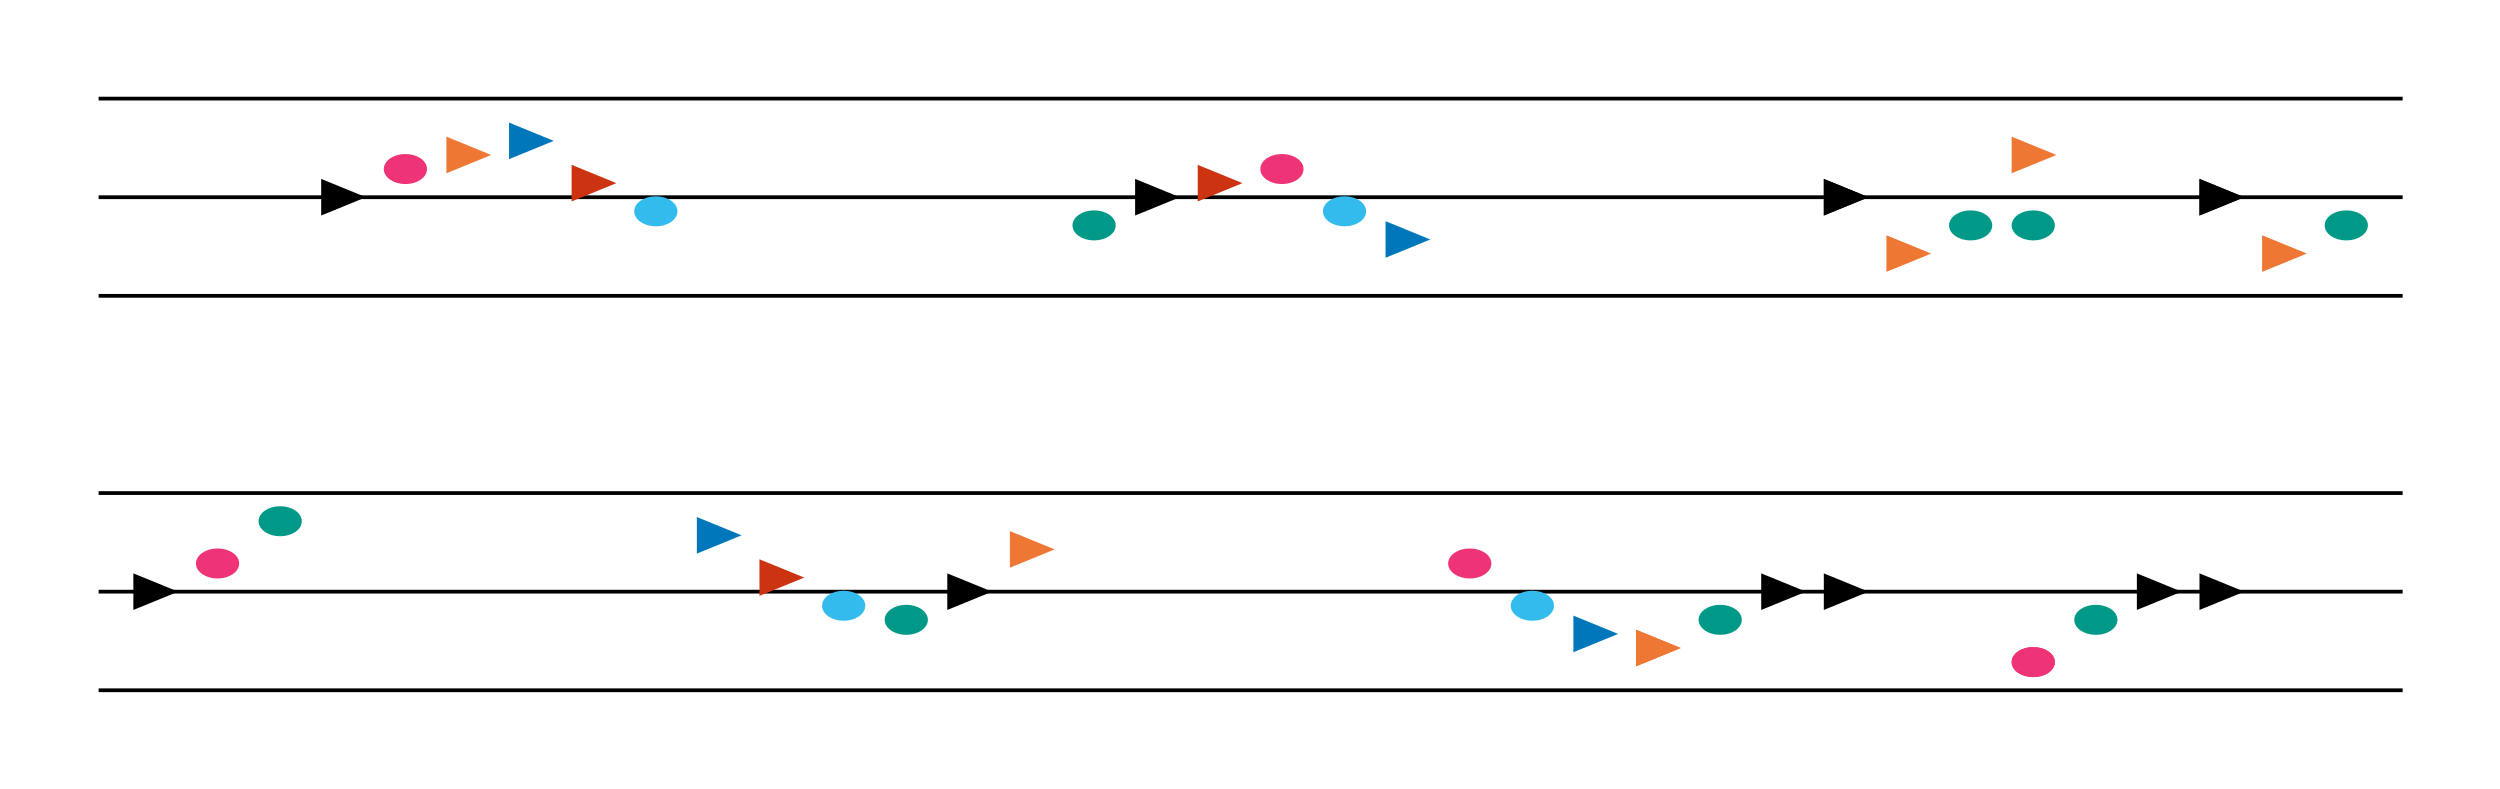
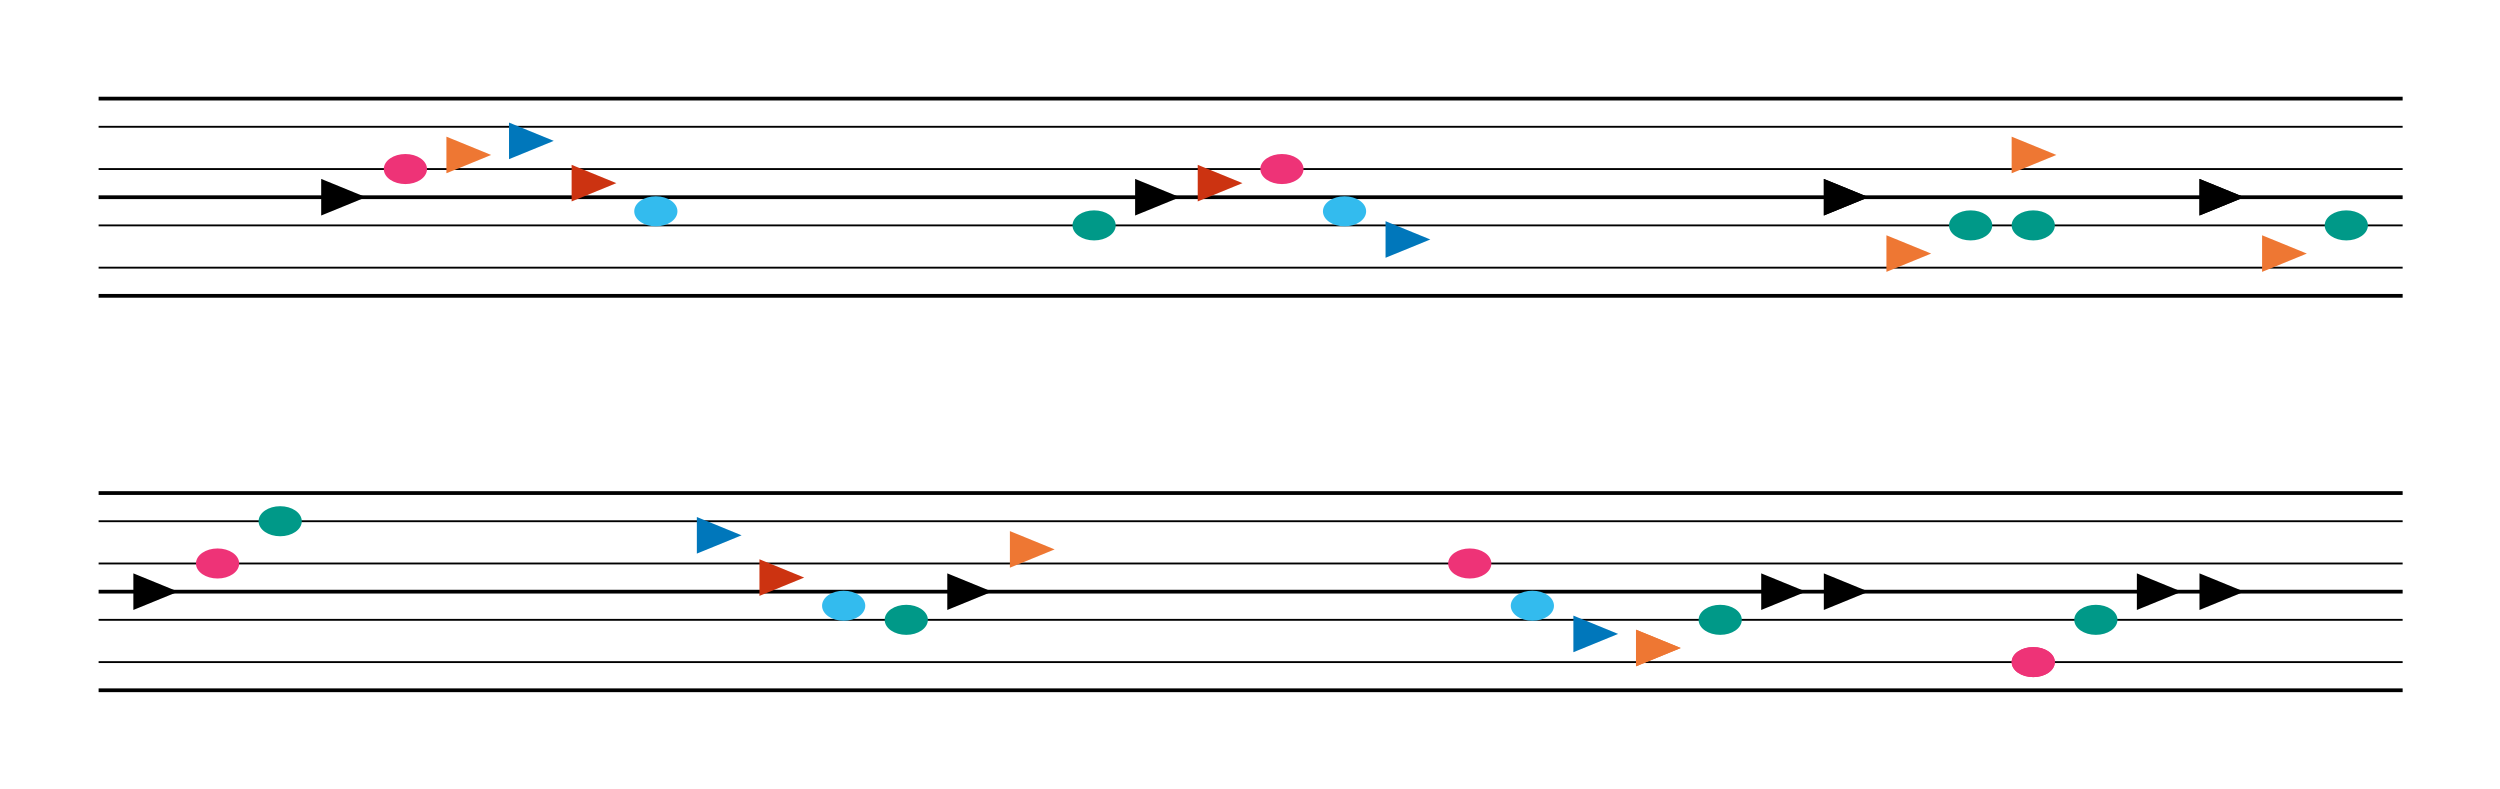
<svg xmlns="http://www.w3.org/2000/svg" baseProfile="full" height="420" style="background-color: white;" version="1.1" width="1331">
  <defs />
  <line stroke="black" stroke-opacity="1.0" stroke-width="2" transform="translate(52.5,52.5)" x1="0" x2="1226.667" y1="52.5" y2="52.5" />
+   <line stroke="black" stroke-opacity="1.0" stroke-width="1" transform="translate(52.5,52.5)" x1="0" x2="1226.667" y1="37.5" y2="37.5" />
+   <line stroke="black" stroke-opacity="1.0" stroke-width="1" transform="translate(52.5,52.5)" x1="0" x2="1226.667" y1="15.0" y2="15.0" />
  <line stroke="black" stroke-opacity="1.0" stroke-width="2" transform="translate(52.5,52.5)" x1="0" x2="1226.667" y1="0.0" y2="0.0" />
  <line stroke="black" stroke-opacity="1.0" stroke-width="2" transform="translate(52.5,52.5)" x1="0" x2="1226.667" y1="105.0" y2="105.0" />
+   <line stroke="black" stroke-opacity="1.0" stroke-width="1" transform="translate(52.5,52.5)" x1="0" x2="1226.667" y1="90.0" y2="90.0" />
+   <line stroke="black" stroke-opacity="1.0" stroke-width="1" transform="translate(52.5,52.5)" x1="0" x2="1226.667" y1="67.5" y2="67.5" />
  <polygon fill="#000000" points="119.0,43.5 119.0,61.5 141.0,52.5" stroke="#000000" transform="translate(52.5,52.5)" />
  <ellipse cx="163.333" cy="37.5" fill="#EE3377" rx="11.0" ry="7.5" stroke="#EE3377" transform="rotate(0,163.3333,37.5) translate(52.5,52.5)" />
  <polygon fill="#EE7733" points="185.667,21.0 185.667,39.0 207.667,30.0" stroke="#EE7733" transform="translate(52.5,52.5)" />
  <polygon fill="#0077BB" points="219.0,13.5 219.0,31.5 241.0,22.5" stroke="#0077BB" transform="translate(52.5,52.5)" />
  <polygon fill="#CC3311" points="252.333,36.0 252.333,54.0 274.333,45.0" stroke="#CC3311" transform="translate(52.5,52.5)" />
  <ellipse cx="296.667" cy="60.0" fill="#33BBEE" rx="11.0" ry="7.5" stroke="#33BBEE" transform="rotate(0,296.6667,60.0) translate(52.5,52.5)" />
  <ellipse cx="530.0" cy="67.5" fill="#009988" rx="11.0" ry="7.5" stroke="#009988" transform="rotate(0,530.0,67.5) translate(52.5,52.5)" />
  <polygon fill="#000000" points="552.333,43.5 552.333,61.5 574.333,52.5" stroke="#000000" transform="translate(52.5,52.5)" />
  <polygon fill="#CC3311" points="585.667,36.0 585.667,54.0 607.667,45.0" stroke="#CC3311" transform="translate(52.5,52.5)" />
  <ellipse cx="630.0" cy="37.5" fill="#EE3377" rx="11.0" ry="7.5" stroke="#EE3377" transform="rotate(0,630.0,37.5) translate(52.5,52.5)" />
  <ellipse cx="663.333" cy="60.0" fill="#33BBEE" rx="11.0" ry="7.5" stroke="#33BBEE" transform="rotate(0,663.3333,60.0) translate(52.5,52.5)" />
  <polygon fill="#0077BB" points="685.667,66.0 685.667,84.0 707.667,75.0" stroke="#0077BB" transform="translate(52.5,52.5)" />
  <polygon fill="#000000" points="919.0,43.5 919.0,61.5 941.0,52.5" stroke="#000000" transform="translate(52.5,52.5)" />
  <polygon fill="#000000" points="919.0,43.5 919.0,61.5 941.0,52.5" stroke="#000000" transform="translate(52.5,52.5)" />
  <polygon fill="#EE7733" points="952.333,73.5 952.333,91.5 974.333,82.5" stroke="#EE7733" transform="translate(52.5,52.5)" />
  <ellipse cx="996.667" cy="67.5" fill="#009988" rx="11.0" ry="7.5" stroke="#009988" transform="rotate(0,996.6667,67.5) translate(52.5,52.5)" />
  <polygon fill="#EE7733" points="1019.0,21.0 1019.0,39.0 1041.0,30.0" stroke="#EE7733" transform="translate(52.5,52.5)" />
  <ellipse cx="1030.0" cy="67.5" fill="#009988" rx="11.0" ry="7.5" stroke="#009988" transform="rotate(0,1030.0,67.5) translate(52.5,52.5)" />
  <polygon fill="#000000" points="1119.0,43.5 1119.0,61.5 1141.0,52.5" stroke="#000000" transform="translate(52.5,52.5)" />
  <polygon fill="#000000" points="1119.0,43.5 1119.0,61.5 1141.0,52.5" stroke="#000000" transform="translate(52.5,52.5)" />
  <polygon fill="#EE7733" points="1152.333,73.5 1152.333,91.5 1174.333,82.5" stroke="#EE7733" transform="translate(52.5,52.5)" />
  <ellipse cx="1196.667" cy="67.5" fill="#009988" rx="11.0" ry="7.5" stroke="#009988" transform="rotate(0,1196.667,67.5) translate(52.5,52.5)" />
  <line stroke="black" stroke-opacity="1.0" stroke-width="2" transform="translate(52.5,52.5)" x1="0" x2="1226.667" y1="262.5" y2="262.5" />
+   <line stroke="black" stroke-opacity="1.0" stroke-width="1" transform="translate(52.5,52.5)" x1="0" x2="1226.667" y1="247.5" y2="247.5" />
+   <line stroke="black" stroke-opacity="1.0" stroke-width="1" transform="translate(52.5,52.5)" x1="0" x2="1226.667" y1="225.0" y2="225.0" />
  <line stroke="black" stroke-opacity="1.0" stroke-width="2" transform="translate(52.5,52.5)" x1="0" x2="1226.667" y1="210.0" y2="210.0" />
  <line stroke="black" stroke-opacity="1.0" stroke-width="2" transform="translate(52.5,52.5)" x1="0" x2="1226.667" y1="315.0" y2="315.0" />
+   <line stroke="black" stroke-opacity="1.0" stroke-width="1" transform="translate(52.5,52.5)" x1="0" x2="1226.667" y1="300.0" y2="300.0" />
+   <line stroke="black" stroke-opacity="1.0" stroke-width="1" transform="translate(52.5,52.5)" x1="0" x2="1226.667" y1="277.5" y2="277.5" />
  <polygon fill="#000000" points="19.0,253.5 19.0,271.5 41.0,262.5" stroke="#000000" transform="translate(52.5,52.5)" />
  <ellipse cx="63.333" cy="247.5" fill="#EE3377" rx="11.0" ry="7.5" stroke="#EE3377" transform="rotate(0,63.33333,247.5) translate(52.5,52.5)" />
  <ellipse cx="96.667" cy="225.0" fill="#009988" rx="11.0" ry="7.5" stroke="#009988" transform="rotate(0,96.66667,225.0) translate(52.5,52.5)" />
  <polygon fill="#0077BB" points="319.0,223.5 319.0,241.5 341.0,232.5" stroke="#0077BB" transform="translate(52.5,52.5)" />
  <polygon fill="#CC3311" points="352.333,246.0 352.333,264.0 374.333,255.0" stroke="#CC3311" transform="translate(52.5,52.5)" />
  <ellipse cx="396.667" cy="270.0" fill="#33BBEE" rx="11.0" ry="7.5" stroke="#33BBEE" transform="rotate(0,396.6667,270.0) translate(52.5,52.5)" />
  <ellipse cx="430.0" cy="277.5" fill="#009988" rx="11.0" ry="7.5" stroke="#009988" transform="rotate(0,430.0,277.5) translate(52.5,52.5)" />
  <polygon fill="#000000" points="452.333,253.5 452.333,271.5 474.333,262.5" stroke="#000000" transform="translate(52.5,52.5)" />
  <polygon fill="#EE7733" points="485.667,231.0 485.667,249.0 507.667,240.0" stroke="#EE7733" transform="translate(52.5,52.5)" />
  <ellipse cx="730.0" cy="247.5" fill="#EE3377" rx="11.0" ry="7.5" stroke="#EE3377" transform="rotate(0,730.0,247.5) translate(52.5,52.5)" />
  <ellipse cx="763.333" cy="270.0" fill="#33BBEE" rx="11.0" ry="7.5" stroke="#33BBEE" transform="rotate(0,763.3333,270.0) translate(52.5,52.5)" />
  <polygon fill="#0077BB" points="785.667,276.0 785.667,294.0 807.667,285.0" stroke="#0077BB" transform="translate(52.5,52.5)" />
  <polygon fill="#EE7733" points="819.0,283.5 819.0,301.5 841.0,292.5" stroke="#EE7733" transform="translate(52.5,52.5)" />
  <polygon fill="#EE7733" points="819.0,283.5 819.0,301.5 841.0,292.5" stroke="#EE7733" transform="translate(52.5,52.5)" />
  <ellipse cx="863.333" cy="277.5" fill="#009988" rx="11.0" ry="7.5" stroke="#009988" transform="rotate(0,863.3333,277.5) translate(52.5,52.5)" />
  <polygon fill="#000000" points="885.667,253.5 885.667,271.5 907.667,262.5" stroke="#000000" transform="translate(52.5,52.5)" />
  <polygon fill="#000000" points="919.0,253.5 919.0,271.5 941.0,262.5" stroke="#000000" transform="translate(52.5,52.5)" />
  <ellipse cx="1030.0" cy="300.0" fill="#EE3377" rx="11.0" ry="7.5" stroke="#EE3377" transform="rotate(0,1030.0,300.0) translate(52.5,52.5)" />
  <ellipse cx="1030.0" cy="300.0" fill="#EE3377" rx="11.0" ry="7.5" stroke="#EE3377" transform="rotate(0,1030.0,300.0) translate(52.5,52.5)" />
  <ellipse cx="1063.333" cy="277.5" fill="#009988" rx="11.0" ry="7.5" stroke="#009988" transform="rotate(0,1063.333,277.5) translate(52.5,52.5)" />
  <polygon fill="#000000" points="1085.667,253.5 1085.667,271.5 1107.667,262.5" stroke="#000000" transform="translate(52.5,52.5)" />
  <polygon fill="#000000" points="1119.0,253.5 1119.0,271.5 1141.0,262.5" stroke="#000000" transform="translate(52.5,52.5)" />
</svg>
